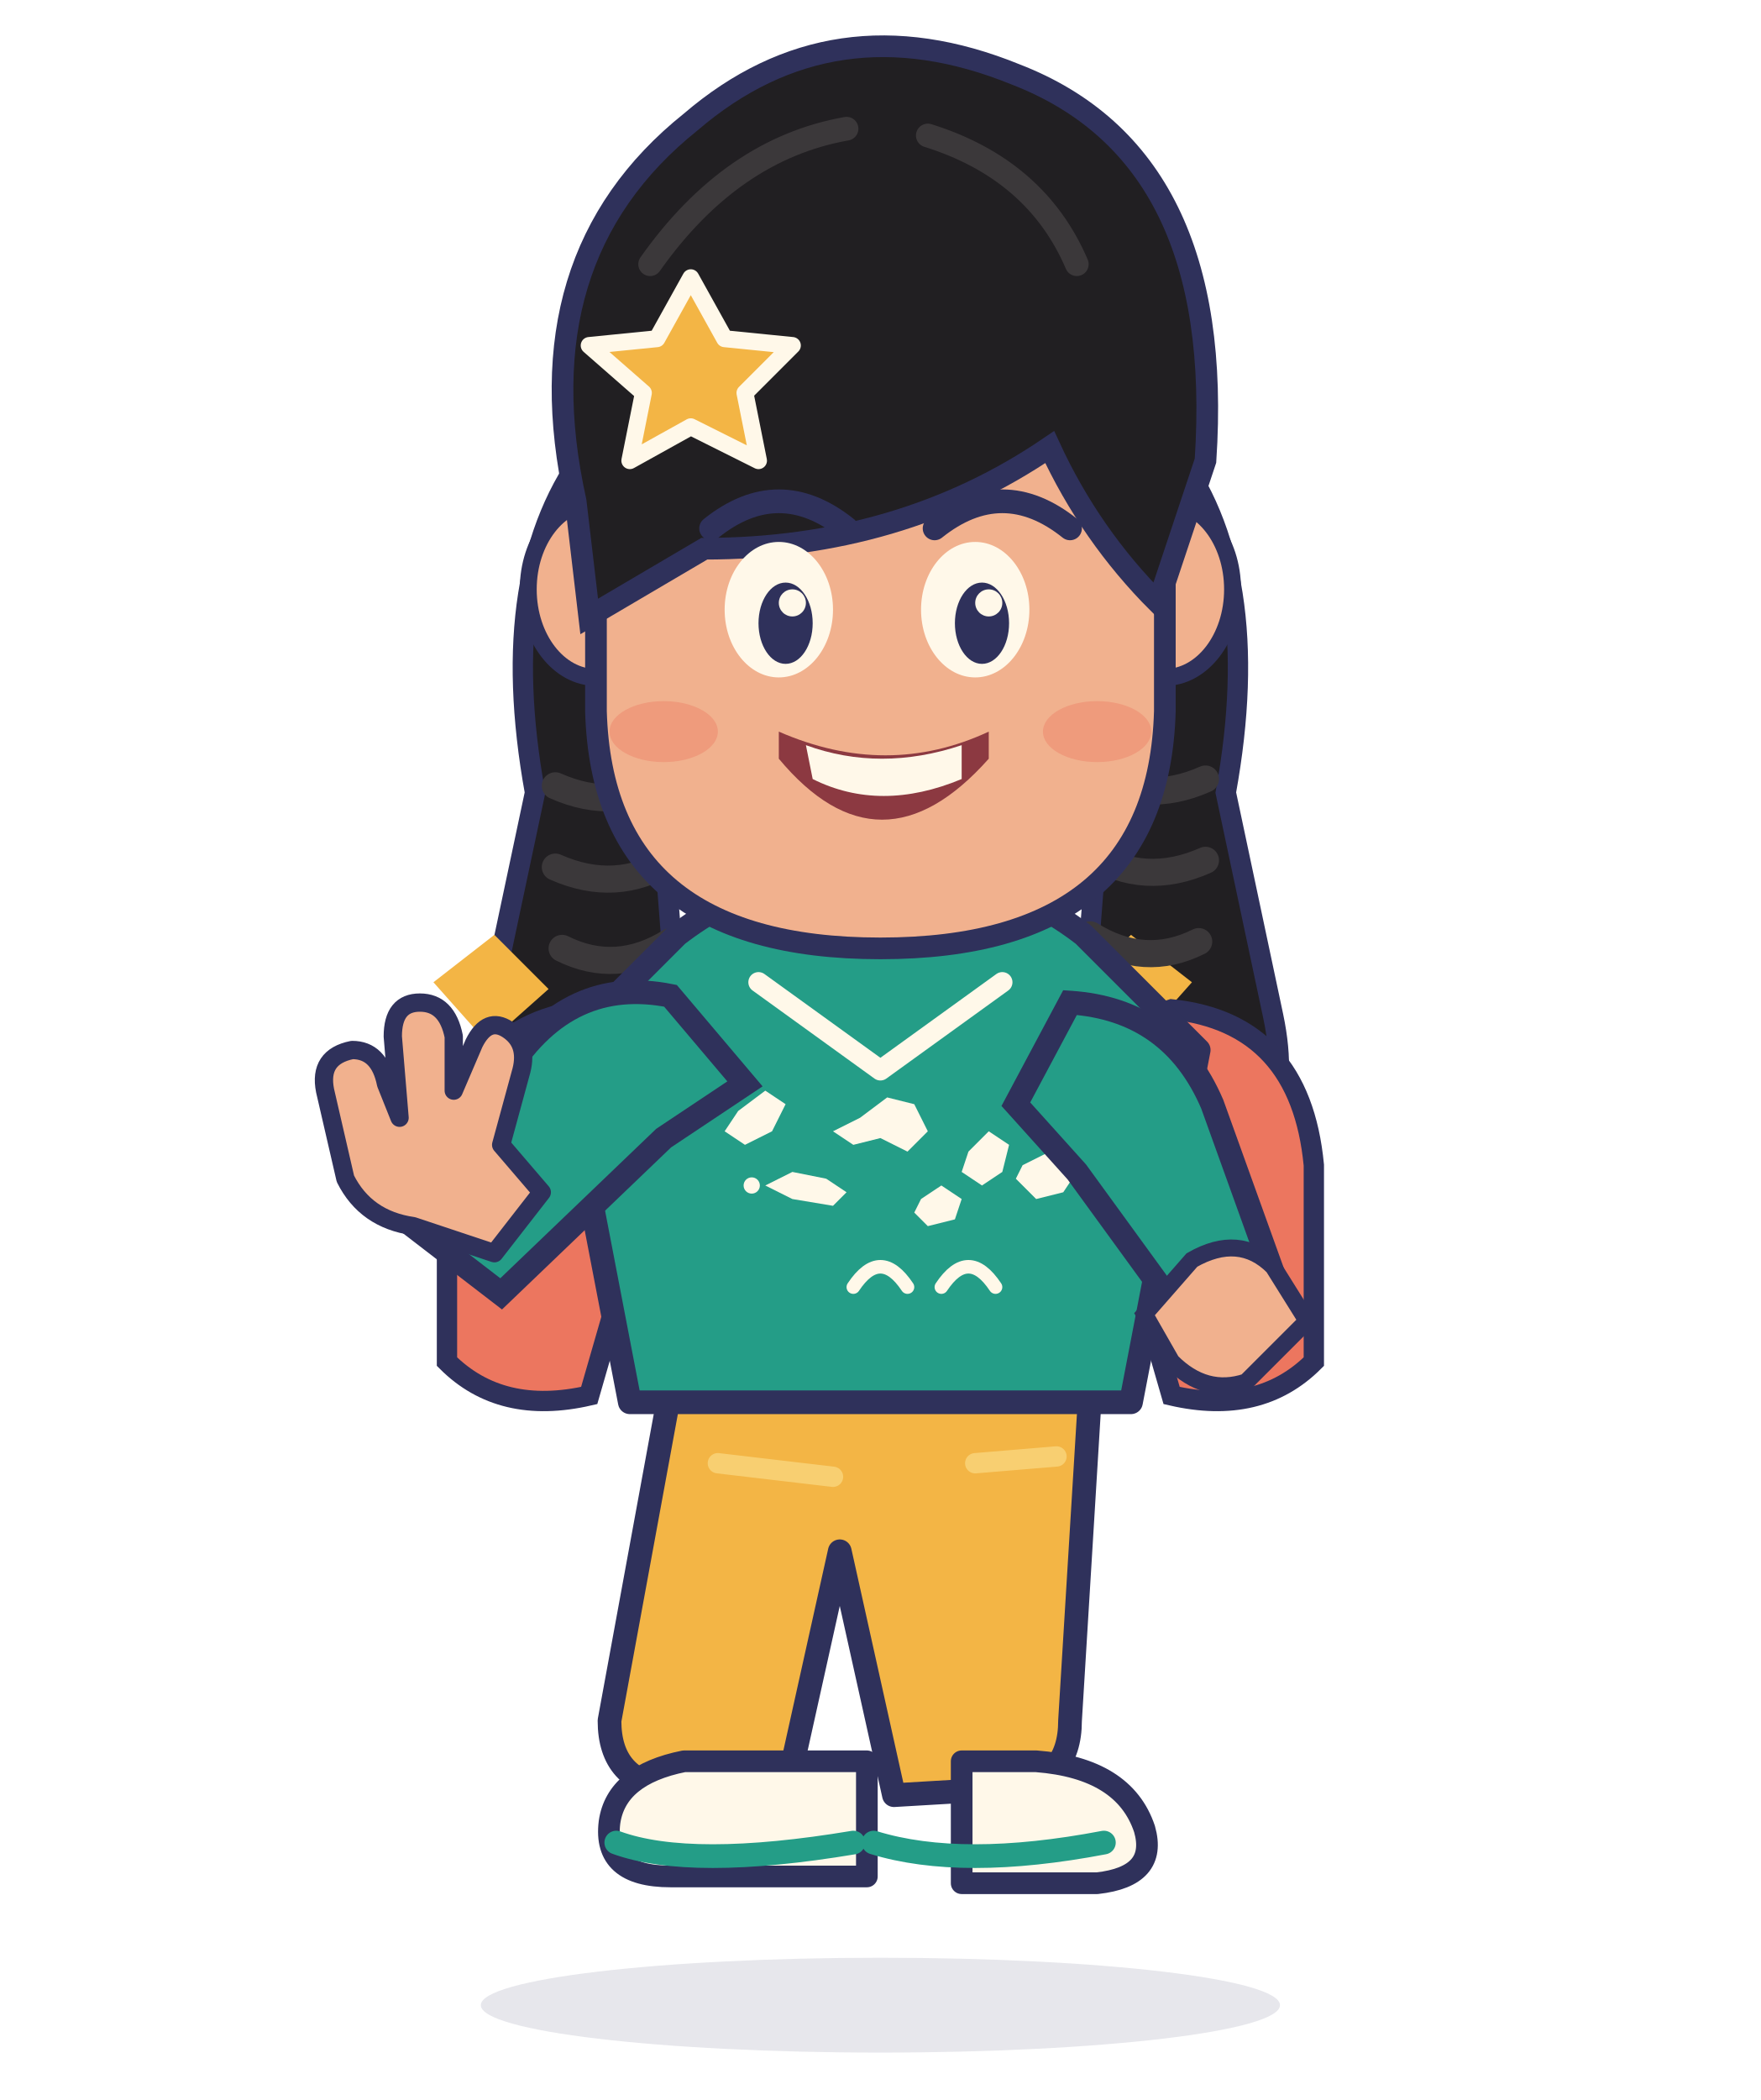
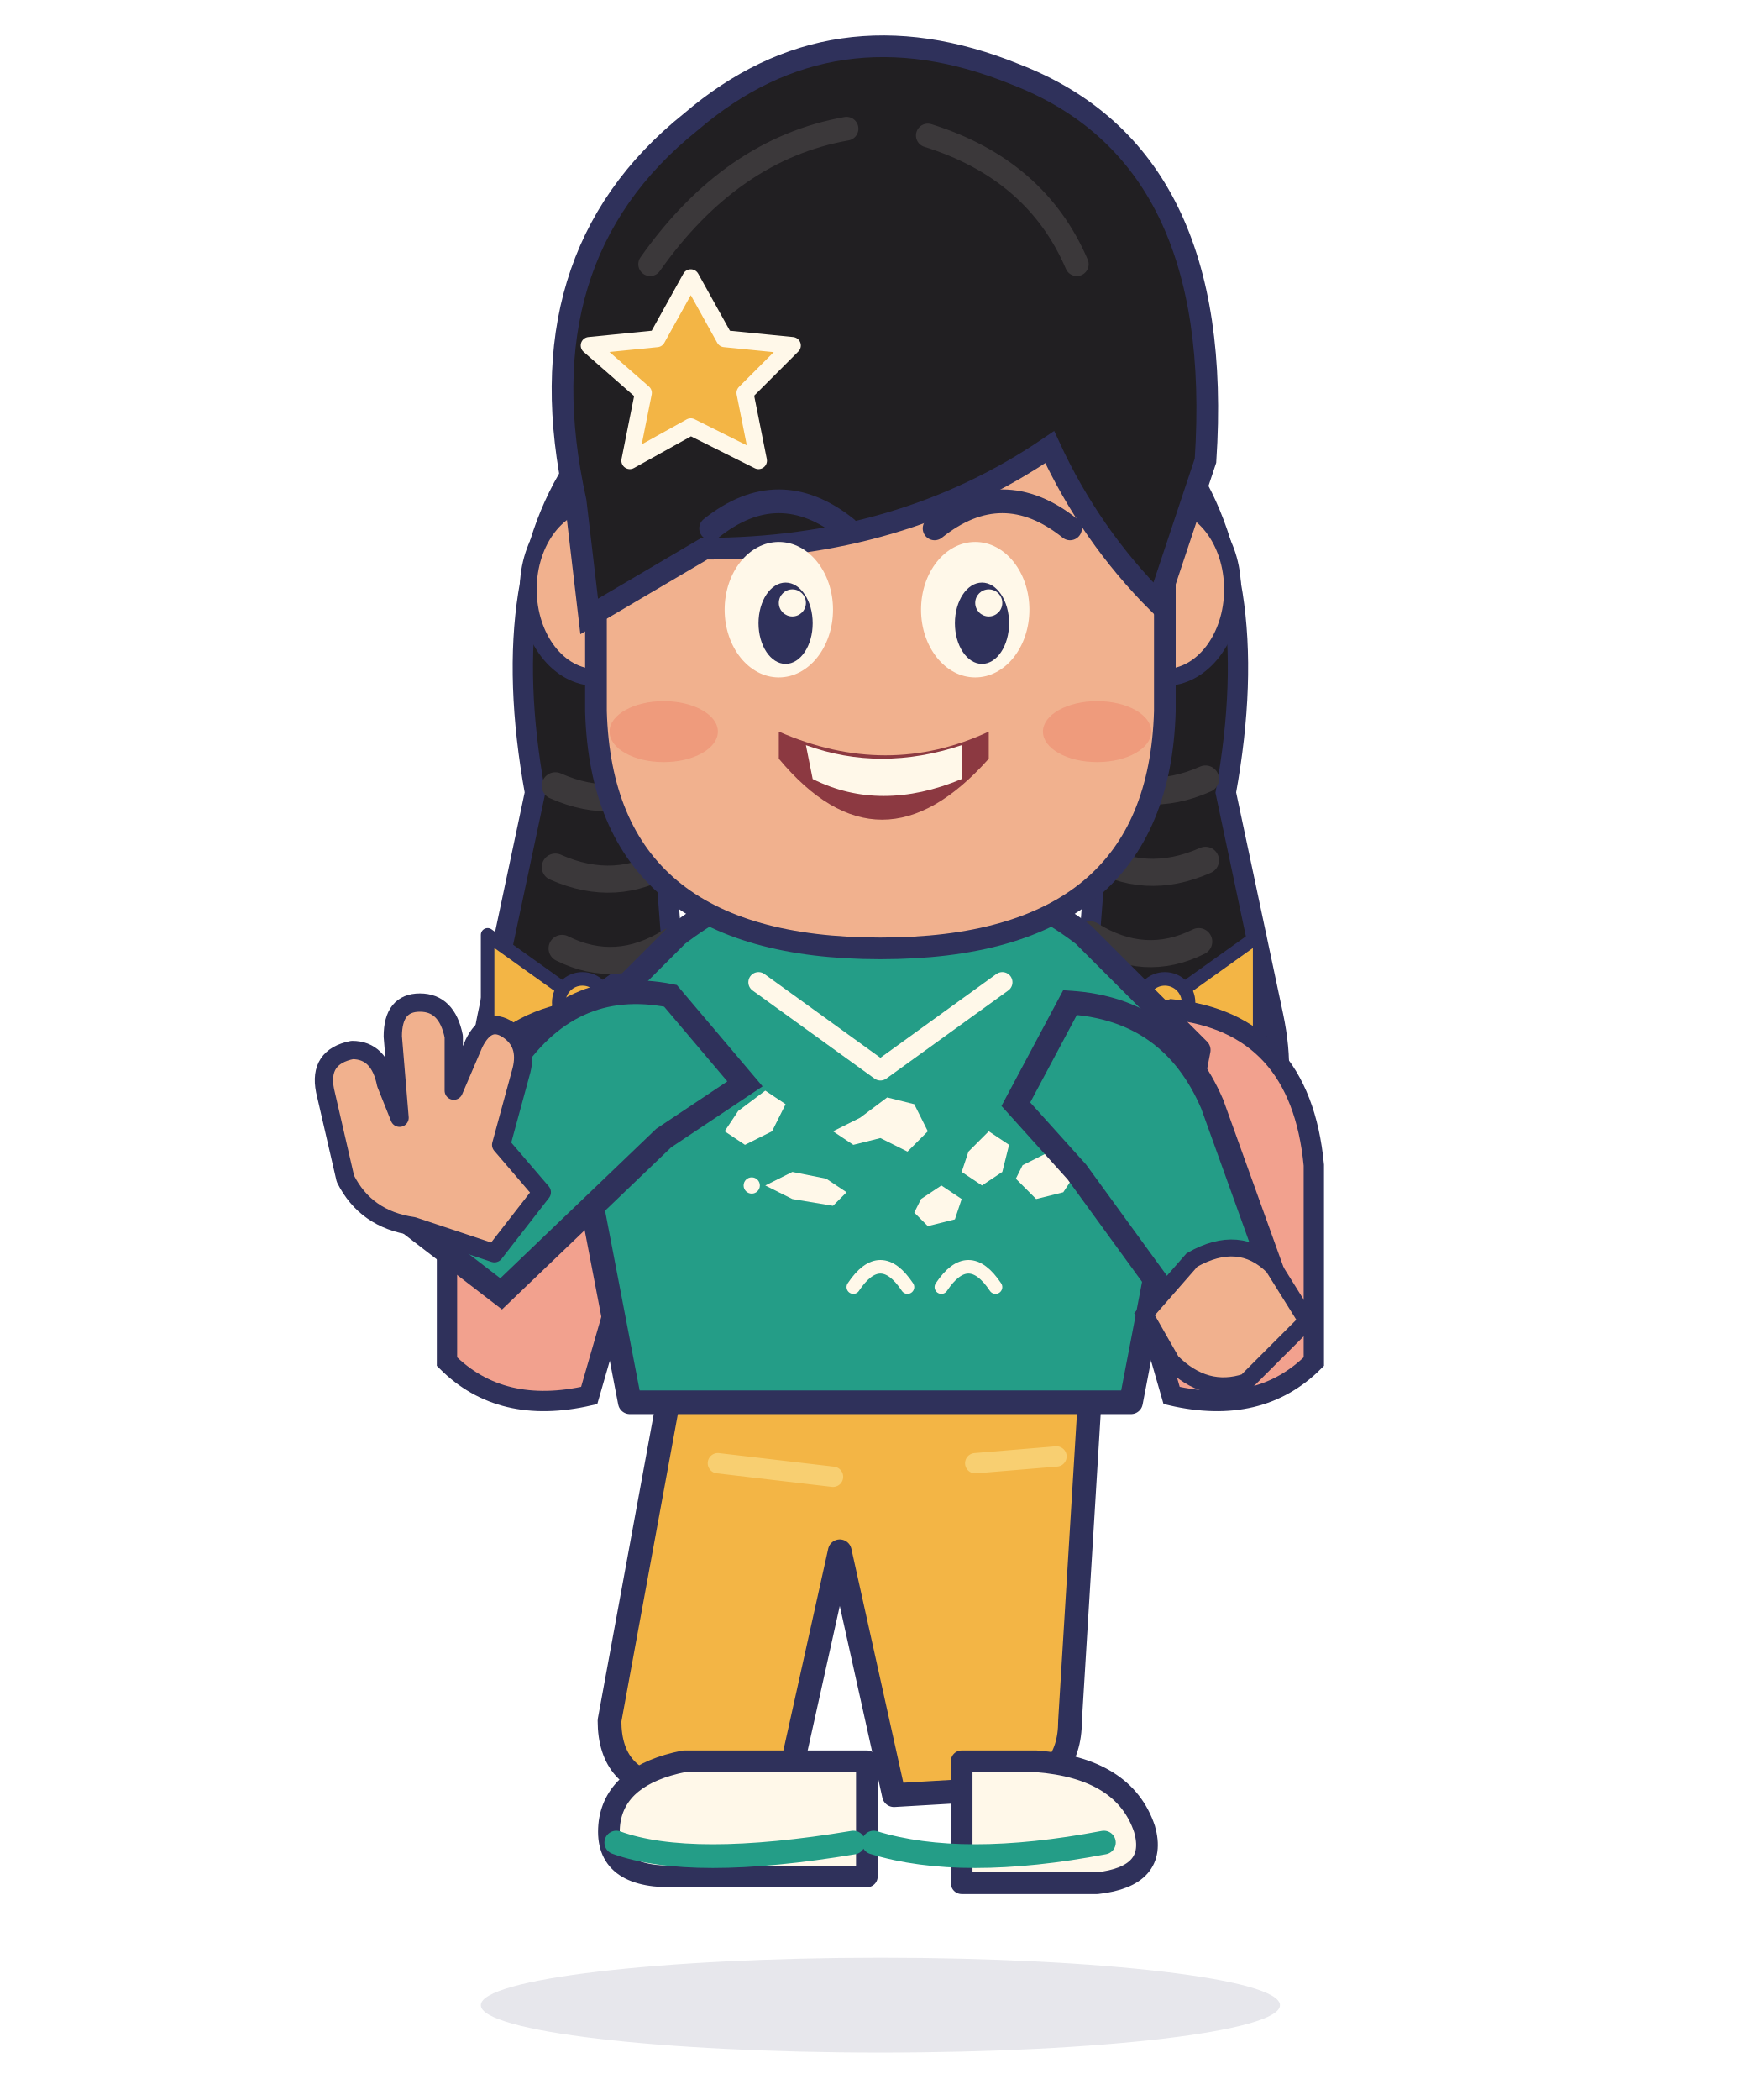
<svg xmlns="http://www.w3.org/2000/svg" viewBox="0 0 260 310" role="img" aria-label="Nara — greeting / wave">
  <ellipse cx="130" cy="296" rx="59" ry="7" fill="#2f315b" opacity=".12" />
  <path d="M87 66q-14 18-8 51l-7 33q-4 19 11 24 17-5 17-24l-3-39Zm86 0q14 18 8 51l7 33q4 19-11 24-17-5-17-24l3-39Z" fill="#211f22" stroke="#2f315b" stroke-width="3" />
-   <path d="m64 145 9-7 8 8-9 8Z" fill="#f3b545" />
-   <path d="m176 145-9-7-8 8 9 8Z" fill="#f3b545" />
+   <path d="M86 148 72 138v20Zm0 0 14-10v20Z" fill="#f3b545" stroke="#2f315b" stroke-width="2" stroke-linejoin="round" />
+   <circle cx="86" cy="148" r="3.5" fill="#f3b545" stroke="#2f315b" stroke-width="2" />
+   <path d="M172 148 158 138v20Zm0 0 14-10v20Z" fill="#f3b545" stroke="#2f315b" stroke-width="2" stroke-linejoin="round" />
+   <circle cx="172" cy="148" r="3.5" fill="#f3b545" stroke="#2f315b" stroke-width="2" />
  <path d="M82 116q9 4 17-1m-17 13q9 4 17-1m-16 13q8 4 16-1m79-24q-9 4-17-1m17 13q-9 4-17-1m16 13q-8 4-16-1" fill="none" stroke="#3b383a" stroke-width="4" stroke-linecap="round" />
-   <path d="M87 149q-19 2-21 23v29q8 8 21 5l15-52Zm86 0q19 2 21 23v29q-8 8-21 5l-15-52Z" fill="#ec765f" stroke="#2f315b" stroke-width="3" />
-   <path d="M99 146q-8 17-5 43m67-43q8 17 5 43" fill="none" stroke="#ec765f" stroke-width="10" stroke-linecap="round" />
+   <path d="M87 149q-19 2-21 23v29q8 8 21 5l15-52Zm86 0q19 2 21 23v29q-8 8-21 5l-15-52Z" fill="#f2a18e" stroke="#2f315b" stroke-width="3" />
+   <path d="M99 146q-8 17-5 43m67-43q8 17 5 43" fill="none" stroke="#f2a18e" stroke-width="10" stroke-linecap="round" />
  <path d="M99 205h62l-3 49q0 9-9 10l-17 1-8-36-8 36-17-1q-9-1-9-10Z" fill="#f3b545" stroke="#2f315b" stroke-width="3.5" stroke-linejoin="round" />
  <path d="m106 216 17 2m21-2 12-1" fill="none" stroke="#f8cf71" stroke-width="3" stroke-linecap="round" />
  <path d="M111 260h17v17H99q-10 0-9-8 1-7 11-9Zm31 0h11q13 1 16 10 2 7-7 8h-20Z" fill="#fff8e9" stroke="#2f315b" stroke-width="3.2" stroke-linejoin="round" />
  <path d="M91 272q11 4 35 0m3 0q13 4 34 0" fill="none" stroke="#249d87" stroke-width="3.5" stroke-linecap="round" />
  <path d="M108 116h44v27q-3 13-22 13t-22-13Z" fill="#f1b18e" stroke="#2f315b" stroke-width="2.5" />
  <path d="M100 138q13-10 30-10t30 10l17 17-10 52H93l-10-52Z" fill="#249d87" stroke="#2f315b" stroke-width="3.5" stroke-linejoin="round" />
  <path d="m112 145 18 13 18-13" fill="none" stroke="#fff8e9" stroke-width="3" stroke-linecap="round" stroke-linejoin="round" />
  <path d="m109 164 4-3 3 2-2 4-4 2-3-2Zm8 9 5 1 3 2-2 2-6-1-4-2Zm10-8 4-3 4 1 2 4-3 3-4-2-4 1-3-2Zm9 12 3-2 3 2-1 3-4 1-2-2Zm7-7 3-3 3 2-1 4-3 2-3-2Zm8 2 4-2 4 3-2 3-4 1-3-3Z" fill="#fff8e9" />
  <circle cx="111" cy="175" r="1.2" fill="#fff8e9" />
  <circle cx="153" cy="165" r="1.3" fill="#fff8e9" />
  <path d="M126 190q4-6 8 0m5 0q4-6 8 0" stroke="#fff8e9" stroke-width="2" fill="none" stroke-linecap="round" />
  <path d="M99 147q-15-3-24 11L61 181l13 10 24-23 12-8Z" fill="#249d87" stroke="#2f315b" stroke-width="3.5" />
  <path d="M61 181q-7-1-10-7l-3-13q-1-5 4-6 4 0 5 5l2 5-1-12q0-5 4-5t5 5v8l3-7q2-4 5-2t2 6l-3 11 6 7-7 9Z" fill="#f1b18e" stroke="#2f315b" stroke-width="2.7" stroke-linejoin="round" />
  <path d="M158 148q15 1 21 15l9 25-13 7-16-22-9-10Z" fill="#249d87" stroke="#2f315b" stroke-width="3.5" />
  <path d="M176 186q7-4 12 1l5 8-9 9q-6 2-11-3l-4-7Z" fill="#f1b18e" stroke="#2f315b" stroke-width="2.5" />
  <ellipse cx="88" cy="87" rx="10" ry="13" fill="#f1b18e" stroke="#2f315b" stroke-width="2.5" />
  <ellipse cx="172" cy="87" rx="10" ry="13" fill="#f1b18e" stroke="#2f315b" stroke-width="2.5" />
  <path d="M88 70q0-39 42-41 42 2 42 41v35q-1 35-42 35t-42-35Z" fill="#f1b18e" stroke="#2f315b" stroke-width="3.2" stroke-linejoin="round" />
  <path d="M85 74q-8-36 17-56 21-18 48-7 31 12 28 57l-7 21q-10-10-16-23-22 15-51 15L87 91Z" fill="#211f22" stroke="#2f315b" stroke-width="3.2" />
  <path d="M96 39q12-17 29-20m12 1q16 5 22 19" fill="none" stroke="#3b383a" stroke-width="3.5" stroke-linecap="round" />
  <path d="m102 41 5 9 10 1-7 7 2 10-10-5-9 5 2-10-8-7 10-1Z" fill="#f3b545" stroke="#fff8e9" stroke-width="2.5" stroke-linejoin="round" />
  <path d="M105 78q10-8 20 0m13 0q10-8 20 0" fill="none" stroke="#2f315b" stroke-width="3.5" stroke-linecap="round" />
  <ellipse cx="115" cy="90" rx="8" ry="10" fill="#fff8e9" />
  <ellipse cx="144" cy="90" rx="8" ry="10" fill="#fff8e9" />
  <ellipse cx="116" cy="92" rx="4" ry="6" fill="#2f315b" />
  <ellipse cx="145" cy="92" rx="4" ry="6" fill="#2f315b" />
  <circle cx="117" cy="89" r="2" fill="#fff8e9" />
  <circle cx="146" cy="89" r="2" fill="#fff8e9" />
  <ellipse cx="98" cy="108" rx="8" ry="4.5" fill="#ec765f" opacity=".38" />
  <ellipse cx="162" cy="108" rx="8" ry="4.5" fill="#ec765f" opacity=".38" />
  <path d="M115 112q15 18 31 0v-4q-15 7-31 0Z" fill="#8c3941" />
  <path d="M119 110q11 4 23 0v5q-12 5-22 0Z" fill="#fff8e9" />
</svg>
